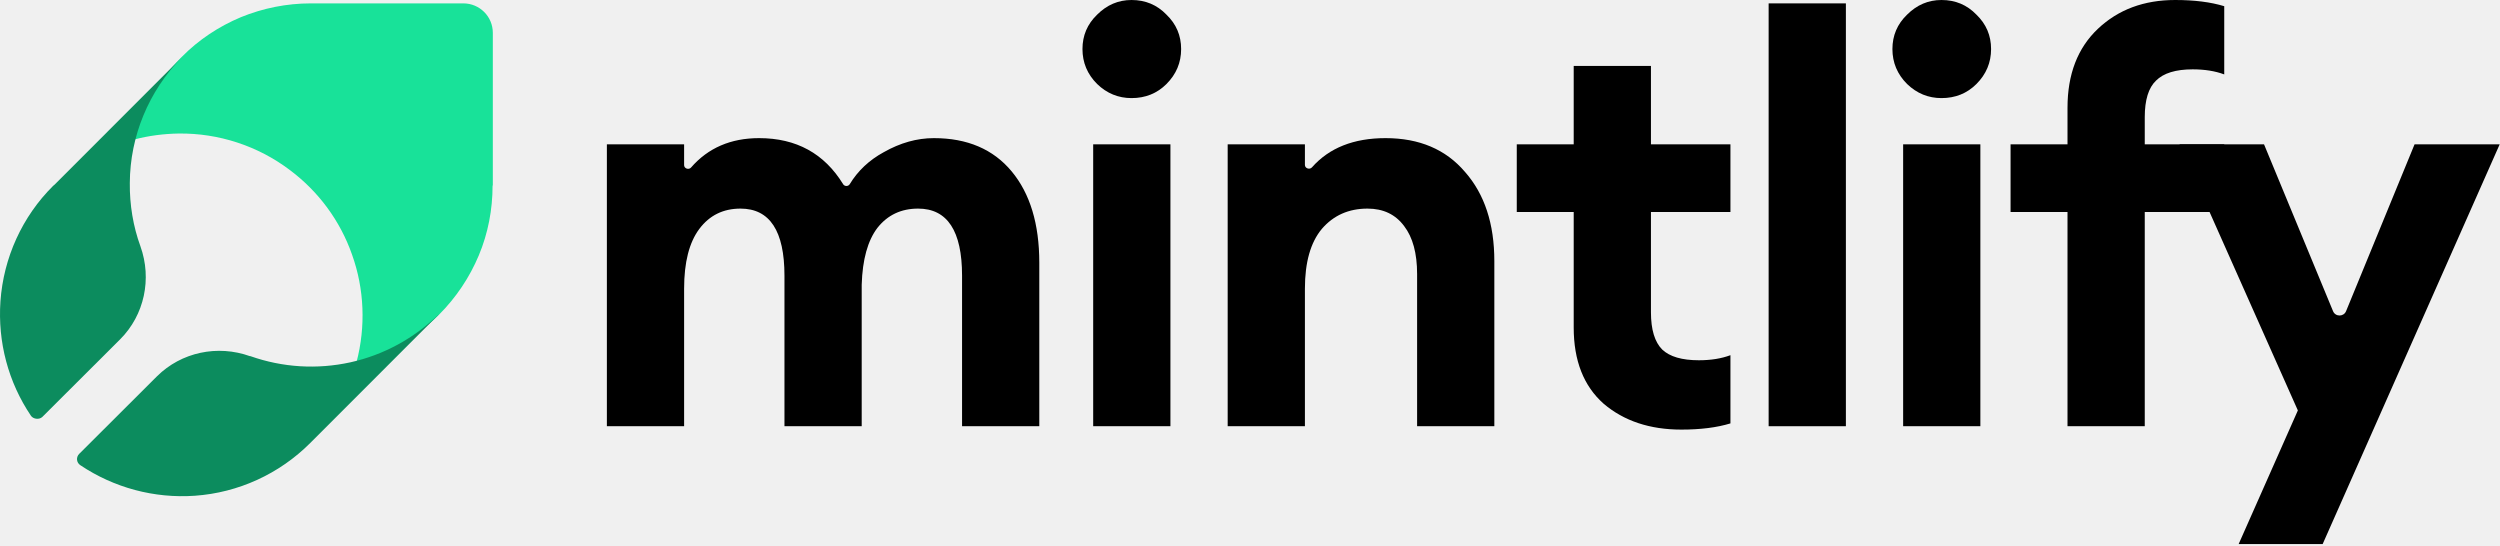
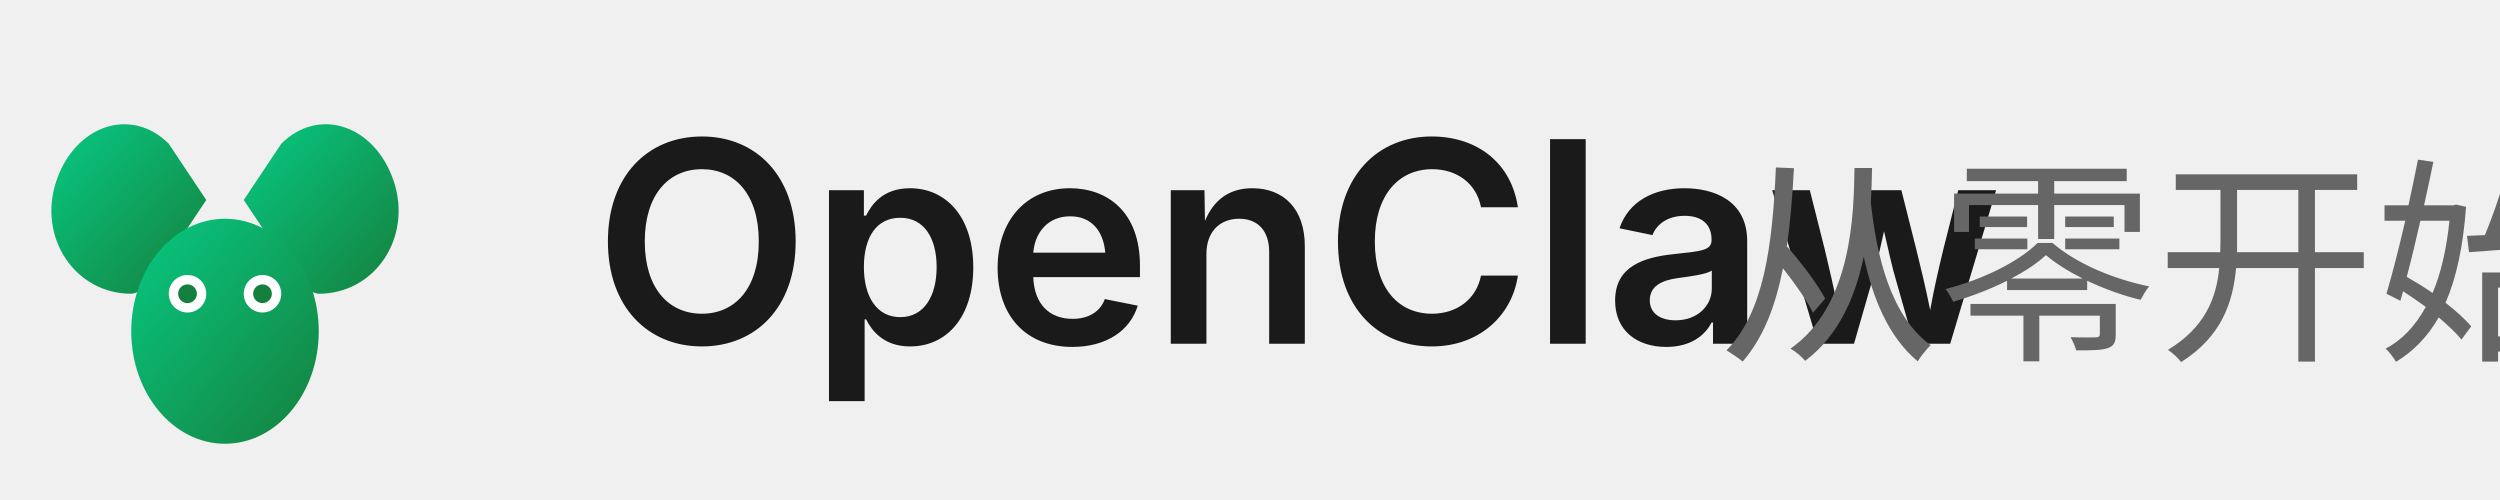
- <svg xmlns="http://www.w3.org/2000/svg" width="1682" height="367" viewBox="0 0 1682 367" fill="none">
-   <path d="M1562.69 366.037H1506.17L1546 276.14L1466.34 97.105H1523.24L1569.66 209.337C1571.28 213.26 1576.84 213.253 1578.45 209.325L1624.52 97.105H1681.79L1562.69 366.037Z" fill="black" />
-   <path d="M1391.02 286.761V142.622H1352.71V97.104H1391.02V72.449C1391.02 49.943 1397.85 32.242 1411.5 19.345C1425.16 6.448 1442.48 0 1463.47 0C1476.37 0 1487.37 1.391 1496.47 4.172V50.069C1490.4 47.793 1483.32 46.656 1475.23 46.656C1463.85 46.656 1455.63 49.184 1450.57 54.242C1445.51 59.046 1442.99 67.265 1442.99 78.897V97.104H1496.47V142.622H1442.99V286.761H1391.02Z" fill="black" />
-   <path d="M1306.22 66.001C1297.37 66.001 1289.66 62.84 1283.08 56.518C1276.51 49.943 1273.22 42.104 1273.22 33C1273.22 23.897 1276.51 16.184 1283.08 9.862C1289.66 3.287 1297.37 0 1306.22 0C1315.58 0 1323.42 3.287 1329.74 9.862C1336.31 16.184 1339.6 23.897 1339.6 33C1339.6 42.104 1336.31 49.943 1329.74 56.518C1323.42 62.84 1315.58 66.001 1306.22 66.001ZM1280.43 286.761V97.104H1332.39V286.761H1280.43Z" fill="black" />
-   <path d="M1189.94 286.761V2.276H1241.91V286.761H1189.94Z" fill="black" />
-   <path d="M1131.24 289.037C1110 289.037 1092.55 283.221 1078.89 271.588C1065.49 259.703 1058.79 242.634 1058.79 220.381V142.622H1020.48V97.104H1058.79V44.38H1110.76V97.104H1164.24V142.622H1110.76V210.14C1110.76 221.772 1113.29 230.117 1118.34 235.174C1123.4 239.979 1131.62 242.381 1143 242.381C1151.09 242.381 1158.17 241.243 1164.24 238.967V284.864C1155.14 287.646 1144.14 289.037 1131.24 289.037Z" fill="black" />
-   <path d="M825.979 286.761V97.104H877.945V110.967C877.945 113.311 881.135 114.347 882.688 112.591C894.273 99.485 910.773 92.932 932.187 92.932C954.946 92.932 972.774 100.518 985.67 115.691C998.82 130.61 1005.39 150.587 1005.39 175.622V286.761H953.429V184.346C953.429 170.438 950.521 159.691 944.704 152.105C938.888 144.265 930.67 140.346 920.049 140.346C907.405 140.346 897.164 144.898 889.325 154.001C881.738 163.105 877.945 176.507 877.945 194.208V286.761H825.979Z" fill="black" />
-   <path d="M761.286 66.001C752.436 66.001 744.723 62.84 738.148 56.518C731.574 49.943 728.286 42.104 728.286 33C728.286 23.897 731.574 16.184 738.148 9.862C744.723 3.287 752.436 0 761.286 0C770.643 0 778.482 3.287 784.804 9.862C791.379 16.184 794.666 23.897 794.666 33C794.666 42.104 791.379 49.943 784.804 56.518C778.482 62.84 770.643 66.001 761.286 66.001ZM735.493 286.761V97.104H787.459V286.761H735.493Z" fill="black" />
-   <path d="M647.273 286.761V185.484C647.273 155.392 637.411 140.346 617.686 140.346C606.307 140.346 597.204 144.645 590.376 153.243C583.801 161.84 580.261 174.61 579.755 191.553V286.761H527.789V185.484C527.789 155.392 517.927 140.346 498.203 140.346C486.571 140.346 477.341 144.898 470.513 154.001C463.685 163.105 460.272 176.507 460.272 194.208V286.761H408.306V97.104H460.272V111.103C460.272 113.435 463.407 114.462 464.939 112.704C476.419 99.522 491.68 92.932 510.72 92.932C535.742 92.932 554.588 103.262 567.259 123.923C568.258 125.553 570.718 125.527 571.712 123.894C577.189 114.891 584.802 107.731 594.548 102.415C605.675 96.093 616.928 92.932 628.307 92.932C650.813 92.932 668.261 100.392 680.652 115.311C693.043 130.231 699.239 150.714 699.239 176.76V286.761H647.273Z" fill="black" />
-   <path d="M331.569 124.833V22.09C331.569 11.065 322.625 2.276 311.764 2.276H209.069C192.938 2.276 176.967 5.472 162.113 11.544C147.26 17.775 133.685 26.724 122.345 38.228L121.546 39.027C106.533 54.207 95.833 73.062 90.402 93.834C100.145 91.277 110.206 89.999 120.268 89.839C147.1 89.52 173.453 98.148 194.855 114.287C214.18 128.668 228.873 148.481 236.859 171.331C245.164 194.5 246.122 219.746 239.893 243.554C260.496 238.122 279.503 227.416 294.675 212.396L295.474 211.597C306.813 200.252 315.917 186.67 322.145 171.81C328.374 156.95 331.409 140.971 331.409 124.833H331.569Z" fill="#18E299" />
-   <path d="M87.337 123.098C87.496 91.579 100.066 61.334 122.182 38.73L36.739 124.212C36.421 124.531 36.102 124.69 35.784 125.008C14.941 145.702 2.371 173.4 0.303 202.69C-1.607 230.07 5.553 257.131 20.828 279.736C22.285 281.892 26.238 282.601 28.466 280.532L80.813 228.319C97.202 211.923 102.293 187.568 94.497 165.759C89.564 152.229 87.178 137.743 87.337 123.098Z" fill="#0C8C5E" />
-   <path d="M294.976 211.605C278.587 227.683 258.062 238.826 235.786 243.761C213.351 248.695 190.121 247.263 168.482 239.622C168.482 239.622 168.323 239.622 168.164 239.622C146.365 231.822 122.022 236.916 105.633 253.153L53.285 305.365C51.057 307.594 51.376 311.255 54.081 313.006C76.674 328.128 103.724 335.451 131.091 333.541C160.368 331.471 187.894 318.896 208.737 298.043L209.533 297.247L294.976 211.764V211.605Z" fill="#0C8C5E" />
+ <svg xmlns="http://www.w3.org/2000/svg" viewBox="0 0 160 32" width="160" height="32">
+   <defs>
+     <linearGradient id="clawGradLight" x1="0%" y1="0%" x2="100%" y2="100%">
+       <stop offset="0%" style="stop-color:#07C983" />
+       <stop offset="100%" style="stop-color:#15803D" />
+     </linearGradient>
+   </defs>
+   <g transform="translate(0, 2) scale(0.6)">
+     <path d="M14 28 C8 28 4 22 6 16 C8 10 14 8 18 12 L22 18 L18 24 C16 28 14 28 14 28Z" fill="url(#clawGradLight)" />
+     <path d="M34 28 C40 28 44 22 42 16 C40 10 34 8 30 12 L26 18 L30 24 C32 28 34 28 34 28Z" fill="url(#clawGradLight)" />
+     <ellipse cx="24" cy="32" rx="10" ry="12" fill="url(#clawGradLight)" />
+     <circle cx="20" cy="28" r="2" fill="#fff" />
+     <circle cx="28" cy="28" r="2" fill="#fff" />
+     <circle cx="20" cy="28" r="1" fill="#15803D" />
+     <circle cx="28" cy="28" r="1" fill="#15803D" />
+   </g>
+   <text x="38" y="22" font-family="system-ui, -apple-system, sans-serif" font-size="18" font-weight="600" fill="#1a1a1a">
+     OpenClaw
+   </text>
+   <text x="110" y="22" font-family="system-ui, -apple-system, sans-serif" font-size="14" font-weight="400" fill="#666">
+     从零开始
+   </text>
</svg>
